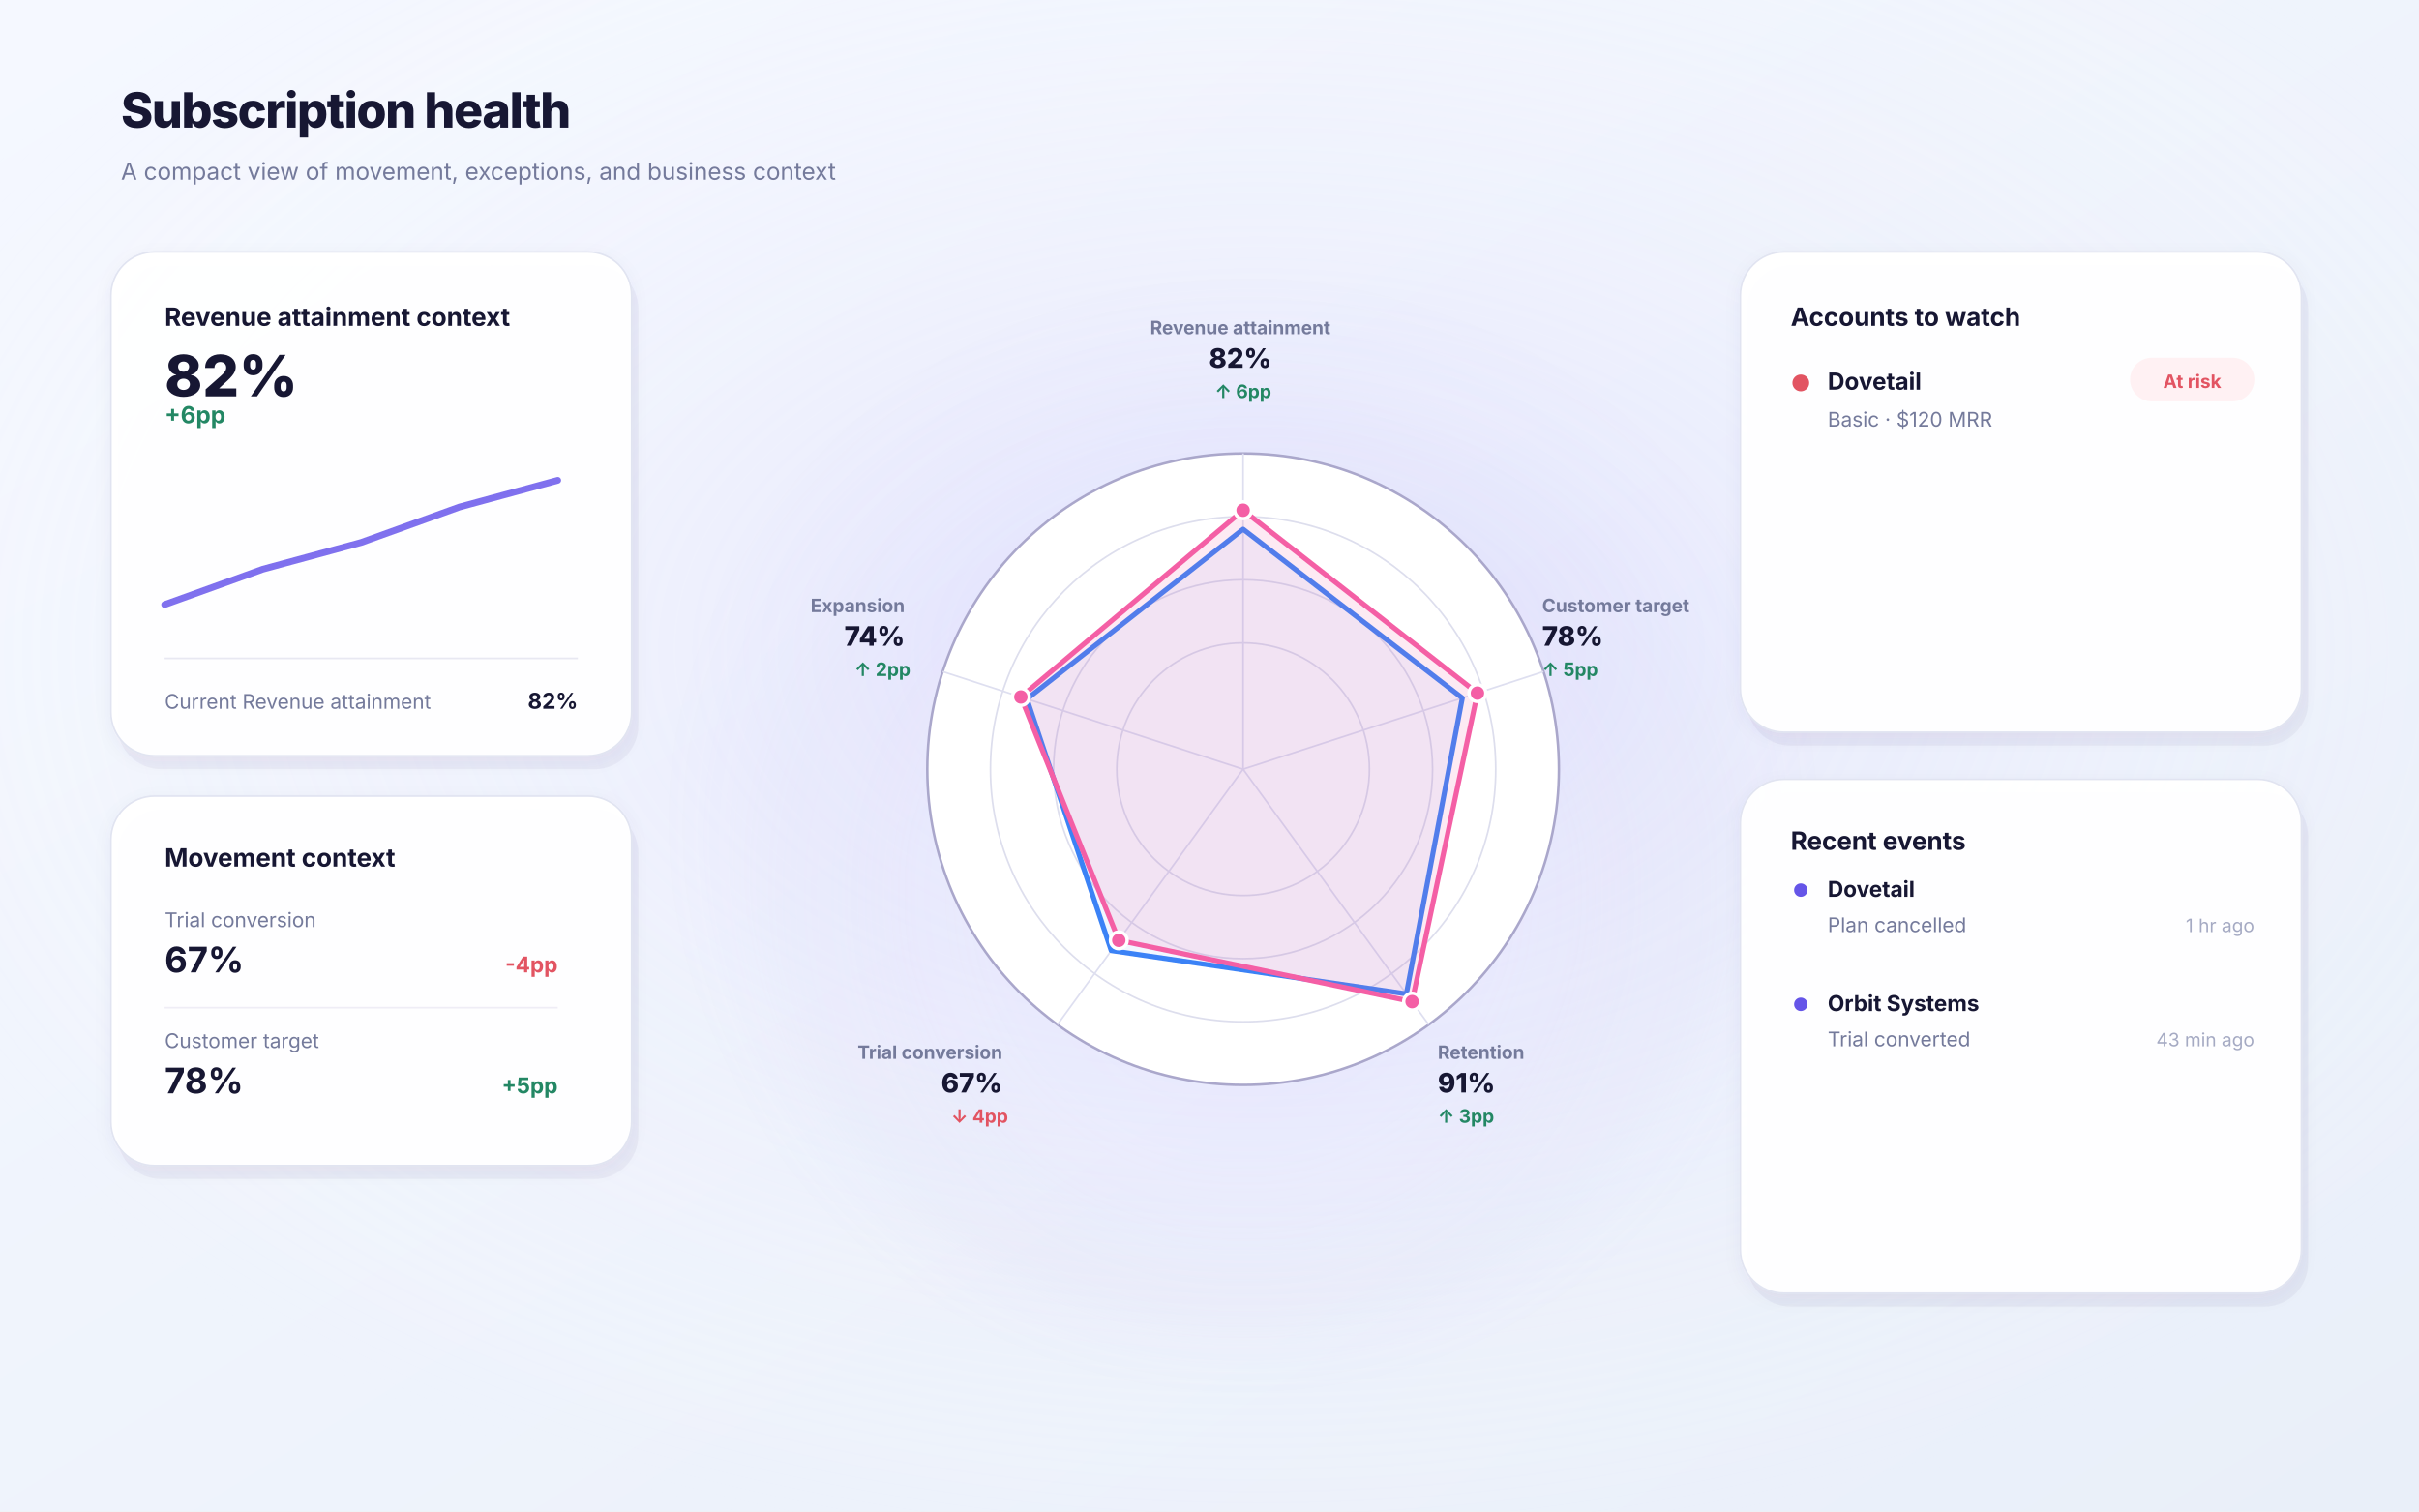
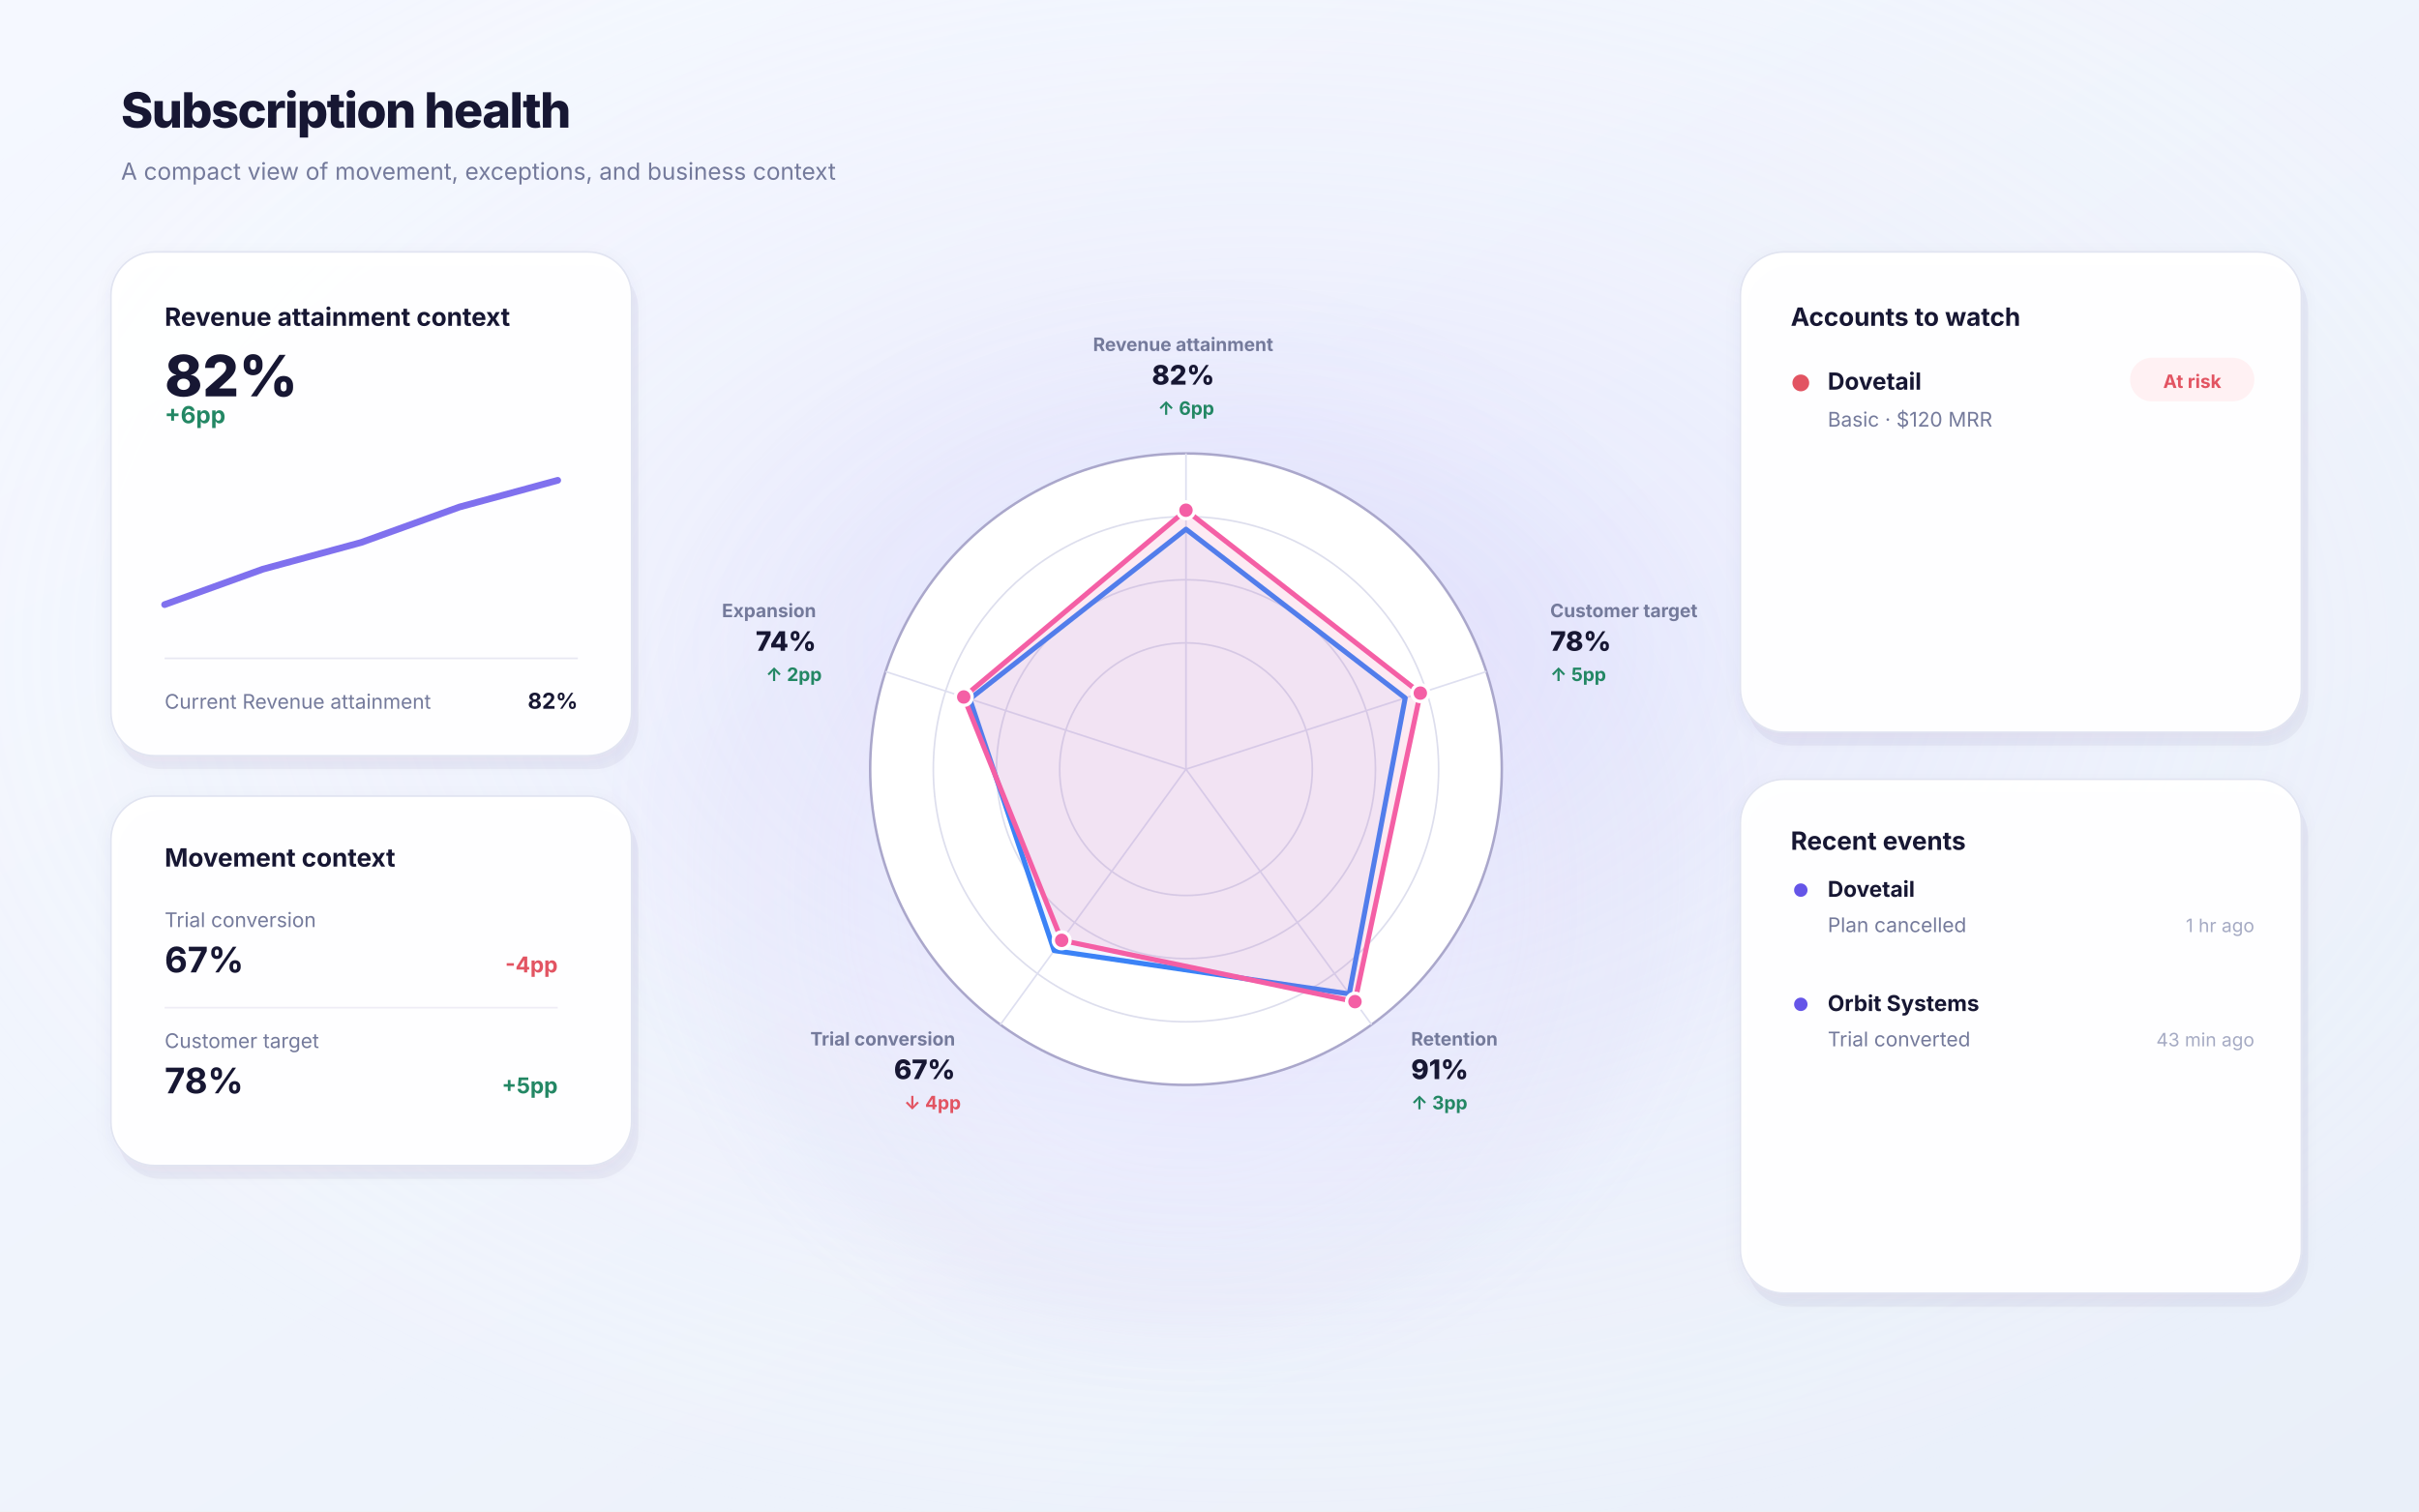
<svg xmlns="http://www.w3.org/2000/svg" viewBox="0 0 1440 900" role="img" aria-labelledby="title desc">
  <defs>
    <linearGradient id="pageBg" x1="0" y1="0" x2="1" y2="1">
      <stop offset="0" stop-color="#f5f8ff" />
      <stop offset="1" stop-color="#e9eff9" />
    </linearGradient>
    <radialGradient id="ambientGlow" cx="52%" cy="43%" r="62%">
      <stop offset="0" stop-color="#c9c0ff" stop-opacity="0.34" />
      <stop offset="0.46" stop-color="#e7e3ff" stop-opacity="0.18" />
      <stop offset="1" stop-color="#ffffff" stop-opacity="0" />
    </radialGradient>
    <radialGradient id="radarAmbient" cx="50%" cy="58%" r="56%">
      <stop offset="0" stop-color="#cfc6ff" stop-opacity="0.26" />
      <stop offset="0.46" stop-color="#dcd5ff" stop-opacity="0.18" />
      <stop offset="0.74" stop-color="#c7bdf2" stop-opacity="0.08" />
      <stop offset="1" stop-color="#b9adee" stop-opacity="0" />
    </radialGradient>
    <linearGradient id="accentLine" x1="0" y1="0" x2="1" y2="1">
      <stop offset="0" stop-color="#6555e8" />
      <stop offset="1" stop-color="#9b8df4" />
    </linearGradient>
    <filter id="ambientFieldBlur" x="-30%" y="-30%" width="160%" height="170%">
      <feGaussianBlur stdDeviation="16" />
    </filter>
    <filter id="panelShadow" x="-30%" y="-30%" width="160%" height="170%">
      <feDropShadow dx="0" dy="18" stdDeviation="20" flood-color="#403875" flood-opacity="0.10" />
      <feDropShadow dx="0" dy="3" stdDeviation="5" flood-color="#403875" flood-opacity="0.05" />
    </filter>
    <filter id="orbShadow" x="-40%" y="-50%" width="180%" height="210%">
      <feDropShadow dx="0" dy="9" stdDeviation="10" flood-color="#51468d" flood-opacity="0.12" />
    </filter>
    <marker id="radarVertex" viewBox="0 0 14 14" refX="7" refY="7" markerWidth="14" markerHeight="14" markerUnits="userSpaceOnUse">
      <circle cx="7" cy="7" r="5" fill="#f45fa5" stroke="#ffffff" stroke-width="2" />
    </marker>
    <style>
      .sans { font-family: Inter, ui-sans-serif, -apple-system, BlinkMacSystemFont, "Segoe UI", sans-serif; }
      .ink { fill: #171733; }
      .muted { fill: #747a9b; }
      .soft { fill: #a5aac3; }
      .accent { fill: #6555e8; }
      .positive { fill: #238764; }
      .danger { fill: #e25462; }
      .support-shadow { fill: #655b8f; fill-opacity: .065; }
      .support-panel { fill: #ffffff; fill-opacity: .97; stroke: #e1e4f1; stroke-width: 1; filter: url(#panelShadow); }
      .radar-ambient-field { fill: url(#radarAmbient); stroke: none; filter: url(#ambientFieldBlur); }
      .radar-scale-ring { fill: #ffffff; fill-opacity: 1; stroke: #d8d9eb; stroke-width: 1; stroke-opacity: .86; }
      .radar-scale-ring[data-scale="100"] { stroke: #aaa7cb; stroke-width: 1.5; stroke-opacity: 1; }
      .radar-spokes { fill: none; stroke: #dedff0; stroke-width: 1; }
      .radar-shape--previous { fill: #3b82f6; fill-opacity: .07; stroke: #3b82f6; stroke-width: 3; stroke-linejoin: round; }
      .radar-shape--current { fill: #f45fa5; fill-opacity: .13; stroke: #f45fa5; stroke-width: 3; stroke-linejoin: round; marker-start: url(#radarVertex); marker-mid: url(#radarVertex); }
      .radar-label--left, .radar-label--left tspan { text-anchor: end; }
      .radar-label--right, .radar-label--right tspan { text-anchor: start; }
-       .radar-label--right { transform: translateX(-24px); }
+       .radar-label--right { transform: none; }
      .metric-orb { fill: #f8f7ff; fill-opacity: .98; stroke: #d8d3f4; stroke-width: 1; filter: url(#orbShadow); }
    </style>
  </defs>
  <rect width="1440" height="900" fill="url(#pageBg)" />
  <rect width="1440" height="900" fill="url(#ambientGlow)" />
-   <circle cx="740" cy="482" r="318" class="radar-ambient-field" />
+   <circle cx="706" cy="482" r="318" class="radar-ambient-field" />
  <g class="sans">
    <text x="72" y="76" class="ink" font-size="29" font-weight="760" letter-spacing="-0.8">Subscription health</text>
    <text x="72" y="107" class="muted" font-size="14">A compact view of movement, exceptions, and business context</text>
    <rect x="70" y="158" width="310" height="300" rx="26" class="support-shadow" />
    <rect x="70" y="482" width="310" height="220" rx="26" class="support-shadow" />
    <rect x="1040" y="158" width="334" height="286" rx="26" class="support-shadow" />
    <rect x="1040" y="472" width="334" height="306" rx="26" class="support-shadow" />
    <rect x="66" y="150" width="310" height="300" rx="26" class="support-panel" />
    <rect x="66" y="474" width="310" height="220" rx="26" class="support-panel" />
    <rect x="1036" y="150" width="334" height="286" rx="26" class="support-panel" />
    <rect x="1036" y="464" width="334" height="306" rx="26" class="support-panel" />
    <text x="98" y="194" class="ink" font-size="15" font-weight="700">Revenue attainment context</text>
    <text x="98" y="236" class="ink" font-size="34" font-weight="780">82%</text>
    <text x="98" y="252" class="positive" font-size="14" font-weight="650">+6pp</text>
    <path d="M98.0 360.0 L156.5 338.9 L215.0 323.0 L273.5 301.9 L332.0 286.0" fill="none" stroke="url(#accentLine)" stroke-width="4" stroke-linecap="round" stroke-linejoin="round" />
    <line x1="98" y1="392" x2="344" y2="392" stroke="#e8e8f2" />
    <text x="98" y="422" class="muted" font-size="12">Current Revenue attainment</text>
    <text x="344" y="422" class="ink" font-size="13" font-weight="700" text-anchor="end">82%</text>
    <text x="98" y="516" class="ink" font-size="15" font-weight="700">Movement context</text>
    <g>
      <text x="98" y="552" class="muted" font-size="12">Trial conversion</text>
      <text x="98" y="579" class="ink" font-size="21" font-weight="700">67%</text>
      <text x="332" y="579" class="danger" font-size="13" font-weight="650" text-anchor="end">-4pp</text>
      <line x1="98" y1="600" x2="332" y2="600" stroke="#efedf6" />
    </g>
    <g>
      <text x="98" y="624" class="muted" font-size="12">Customer target</text>
      <text x="98" y="651" class="ink" font-size="21" font-weight="700">78%</text>
      <text x="332" y="651" class="positive" font-size="13" font-weight="650" text-anchor="end">+5pp</text>
    </g>
-     <g transform="translate(42 -6)">
+     <g transform="translate(8 -6)">
      <circle class="radar-scale-ring" data-scale="100" r="188" cx="698" cy="464" />
      <circle class="radar-scale-ring" data-scale="80" r="150.4" cx="698" cy="464" />
      <circle class="radar-scale-ring" data-scale="60" r="112.8" cx="698" cy="464" />
      <circle class="radar-scale-ring" data-scale="40" r="75.2" cx="698" cy="464" />
      <path class="radar-spokes" d="M698 464 L698.0 276.0 M698 464 L876.8 405.9 M698 464 L808.5 616.1 M698 464 L587.5 616.1 M698 464 L519.2 405.9" />
      <path class="radar-shape radar-shape--previous" d="M698.0 321.1 L828.5 421.6 L795.2 597.8 L619.5 572.0 L569.3 422.2 Z" />
      <path class="radar-shape radar-shape--current" d="M698.0 309.8 L837.5 418.7 L798.6 602.4 L624.0 565.9 L565.7 421.0 Z" />
      <g class="radar-dimension-node">
-         <text class="radar-label radar-label--top" data-outside-ring="true" text-anchor="middle" x="698.0" y="205.0">
+         <text class="radar-label radar-label--top" data-outside-ring="true" text-anchor="middle" x="698.0" y="215.0">
          <tspan x="698.0" text-anchor="middle" class="muted" font-size="11" font-weight="650">Revenue attainment</tspan>
          <tspan x="698.0" dy="20" text-anchor="middle" class="ink" font-size="16" font-weight="760">82%</tspan>
          <tspan x="698.0" dy="18" text-anchor="middle" class="positive" font-size="11" font-weight="700">↑ 6pp</tspan>
        </text>
      </g>
      <g class="radar-dimension-node">
-         <text class="radar-label radar-label--right" data-outside-ring="true" text-anchor="start" x="900.0" y="370.5">
-           <tspan x="900.0" text-anchor="start" class="muted" font-size="11" font-weight="650">Customer target</tspan>
-           <tspan x="900.0" dy="20" text-anchor="start" class="ink" font-size="16" font-weight="760">78%</tspan>
-           <tspan x="900.0" dy="18" text-anchor="start" class="positive" font-size="11" font-weight="700">↑ 5pp</tspan>
+         <text class="radar-label radar-label--right" data-outside-ring="true" text-anchor="start" x="914.8" y="373.5">
+           <tspan x="914.8" text-anchor="start" class="muted" font-size="11" font-weight="650">Customer target</tspan>
+           <tspan x="914.8" dy="20" text-anchor="start" class="ink" font-size="16" font-weight="760">78%</tspan>
+           <tspan x="914.8" dy="18" text-anchor="start" class="positive" font-size="11" font-weight="700">↑ 5pp</tspan>
        </text>
      </g>
      <g class="radar-dimension-node">
-         <text class="radar-label radar-label--right" data-outside-ring="true" text-anchor="start" x="837.9" y="636.5">
-           <tspan x="837.9" text-anchor="start" class="muted" font-size="11" font-weight="650">Retention</tspan>
-           <tspan x="837.9" dy="20" text-anchor="start" class="ink" font-size="16" font-weight="760">91%</tspan>
-           <tspan x="837.9" dy="18" text-anchor="start" class="positive" font-size="11" font-weight="700">↑ 3pp</tspan>
+         <text class="radar-label radar-label--right" data-outside-ring="true" text-anchor="start" x="832.0" y="628.5">
+           <tspan x="832.0" text-anchor="start" class="muted" font-size="11" font-weight="650">Retention</tspan>
+           <tspan x="832.0" dy="20" text-anchor="start" class="ink" font-size="16" font-weight="760">91%</tspan>
+           <tspan x="832.0" dy="18" text-anchor="start" class="positive" font-size="11" font-weight="700">↑ 3pp</tspan>
        </text>
      </g>
      <g class="radar-dimension-node">
-         <text class="radar-label radar-label--left" data-outside-ring="true" text-anchor="end" x="558.1" y="636.5">
-           <tspan x="558.1" text-anchor="end" class="muted" font-size="11" font-weight="650">Trial conversion</tspan>
-           <tspan x="558.1" dy="20" text-anchor="end" class="ink" font-size="16" font-weight="760">67%</tspan>
-           <tspan x="558.1" dy="18" text-anchor="end" class="danger" font-size="11" font-weight="700">↓ 4pp</tspan>
+         <text class="radar-label radar-label--left" data-outside-ring="true" text-anchor="end" x="564.0" y="628.5">
+           <tspan x="564.0" text-anchor="end" class="muted" font-size="11" font-weight="650">Trial conversion</tspan>
+           <tspan x="564.0" dy="20" text-anchor="end" class="ink" font-size="16" font-weight="760">67%</tspan>
+           <tspan x="564.0" dy="18" text-anchor="end" class="danger" font-size="11" font-weight="700">↓ 4pp</tspan>
        </text>
      </g>
      <g class="radar-dimension-node">
-         <text class="radar-label radar-label--left" data-outside-ring="true" text-anchor="end" x="500.0" y="370.5">
-           <tspan x="500.0" text-anchor="end" class="muted" font-size="11" font-weight="650">Expansion</tspan>
-           <tspan x="500.0" dy="20" text-anchor="end" class="ink" font-size="16" font-weight="760">74%</tspan>
-           <tspan x="500.0" dy="18" text-anchor="end" class="positive" font-size="11" font-weight="700">↑ 2pp</tspan>
+         <text class="radar-label radar-label--left" data-outside-ring="true" text-anchor="end" x="481.2" y="373.5">
+           <tspan x="481.2" text-anchor="end" class="muted" font-size="11" font-weight="650">Expansion</tspan>
+           <tspan x="481.2" dy="20" text-anchor="end" class="ink" font-size="16" font-weight="760">74%</tspan>
+           <tspan x="481.2" dy="18" text-anchor="end" class="positive" font-size="11" font-weight="700">↑ 2pp</tspan>
        </text>
      </g>
    </g>
    <text x="1066" y="194" class="ink" font-size="15" font-weight="700">Accounts to watch</text>
    <g>
      <circle cx="1072" cy="228" r="5" fill="#e25462" />
      <text x="1088" y="232" class="ink" font-size="14" font-weight="650">Dovetail</text>
      <text x="1088" y="254" class="muted" font-size="12">Basic · $120 MRR</text>
      <rect x="1268" y="213" width="74" height="26" rx="13" fill="#fff1f3" />
      <text x="1305" y="231" class="danger" font-size="11" font-weight="650" text-anchor="middle">At risk</text>
    </g>
    <text x="1066" y="506" class="ink" font-size="15" font-weight="700">Recent events</text>
    <g>
      <circle cx="1072" cy="530" r="4" fill="#6555e8" />
      <text x="1088" y="534" class="ink" font-size="13" font-weight="650">Dovetail</text>
      <text x="1088" y="555" class="muted" font-size="12">Plan cancelled</text>
      <text x="1342" y="555" class="soft" font-size="11" text-anchor="end">1 hr ago</text>
    </g>
    <g>
      <circle cx="1072" cy="598" r="4" fill="#6555e8" />
      <text x="1088" y="602" class="ink" font-size="13" font-weight="650">Orbit Systems</text>
      <text x="1088" y="623" class="muted" font-size="12">Trial converted</text>
      <text x="1342" y="623" class="soft" font-size="11" text-anchor="end">43 min ago</text>
    </g>
  </g>
</svg>
